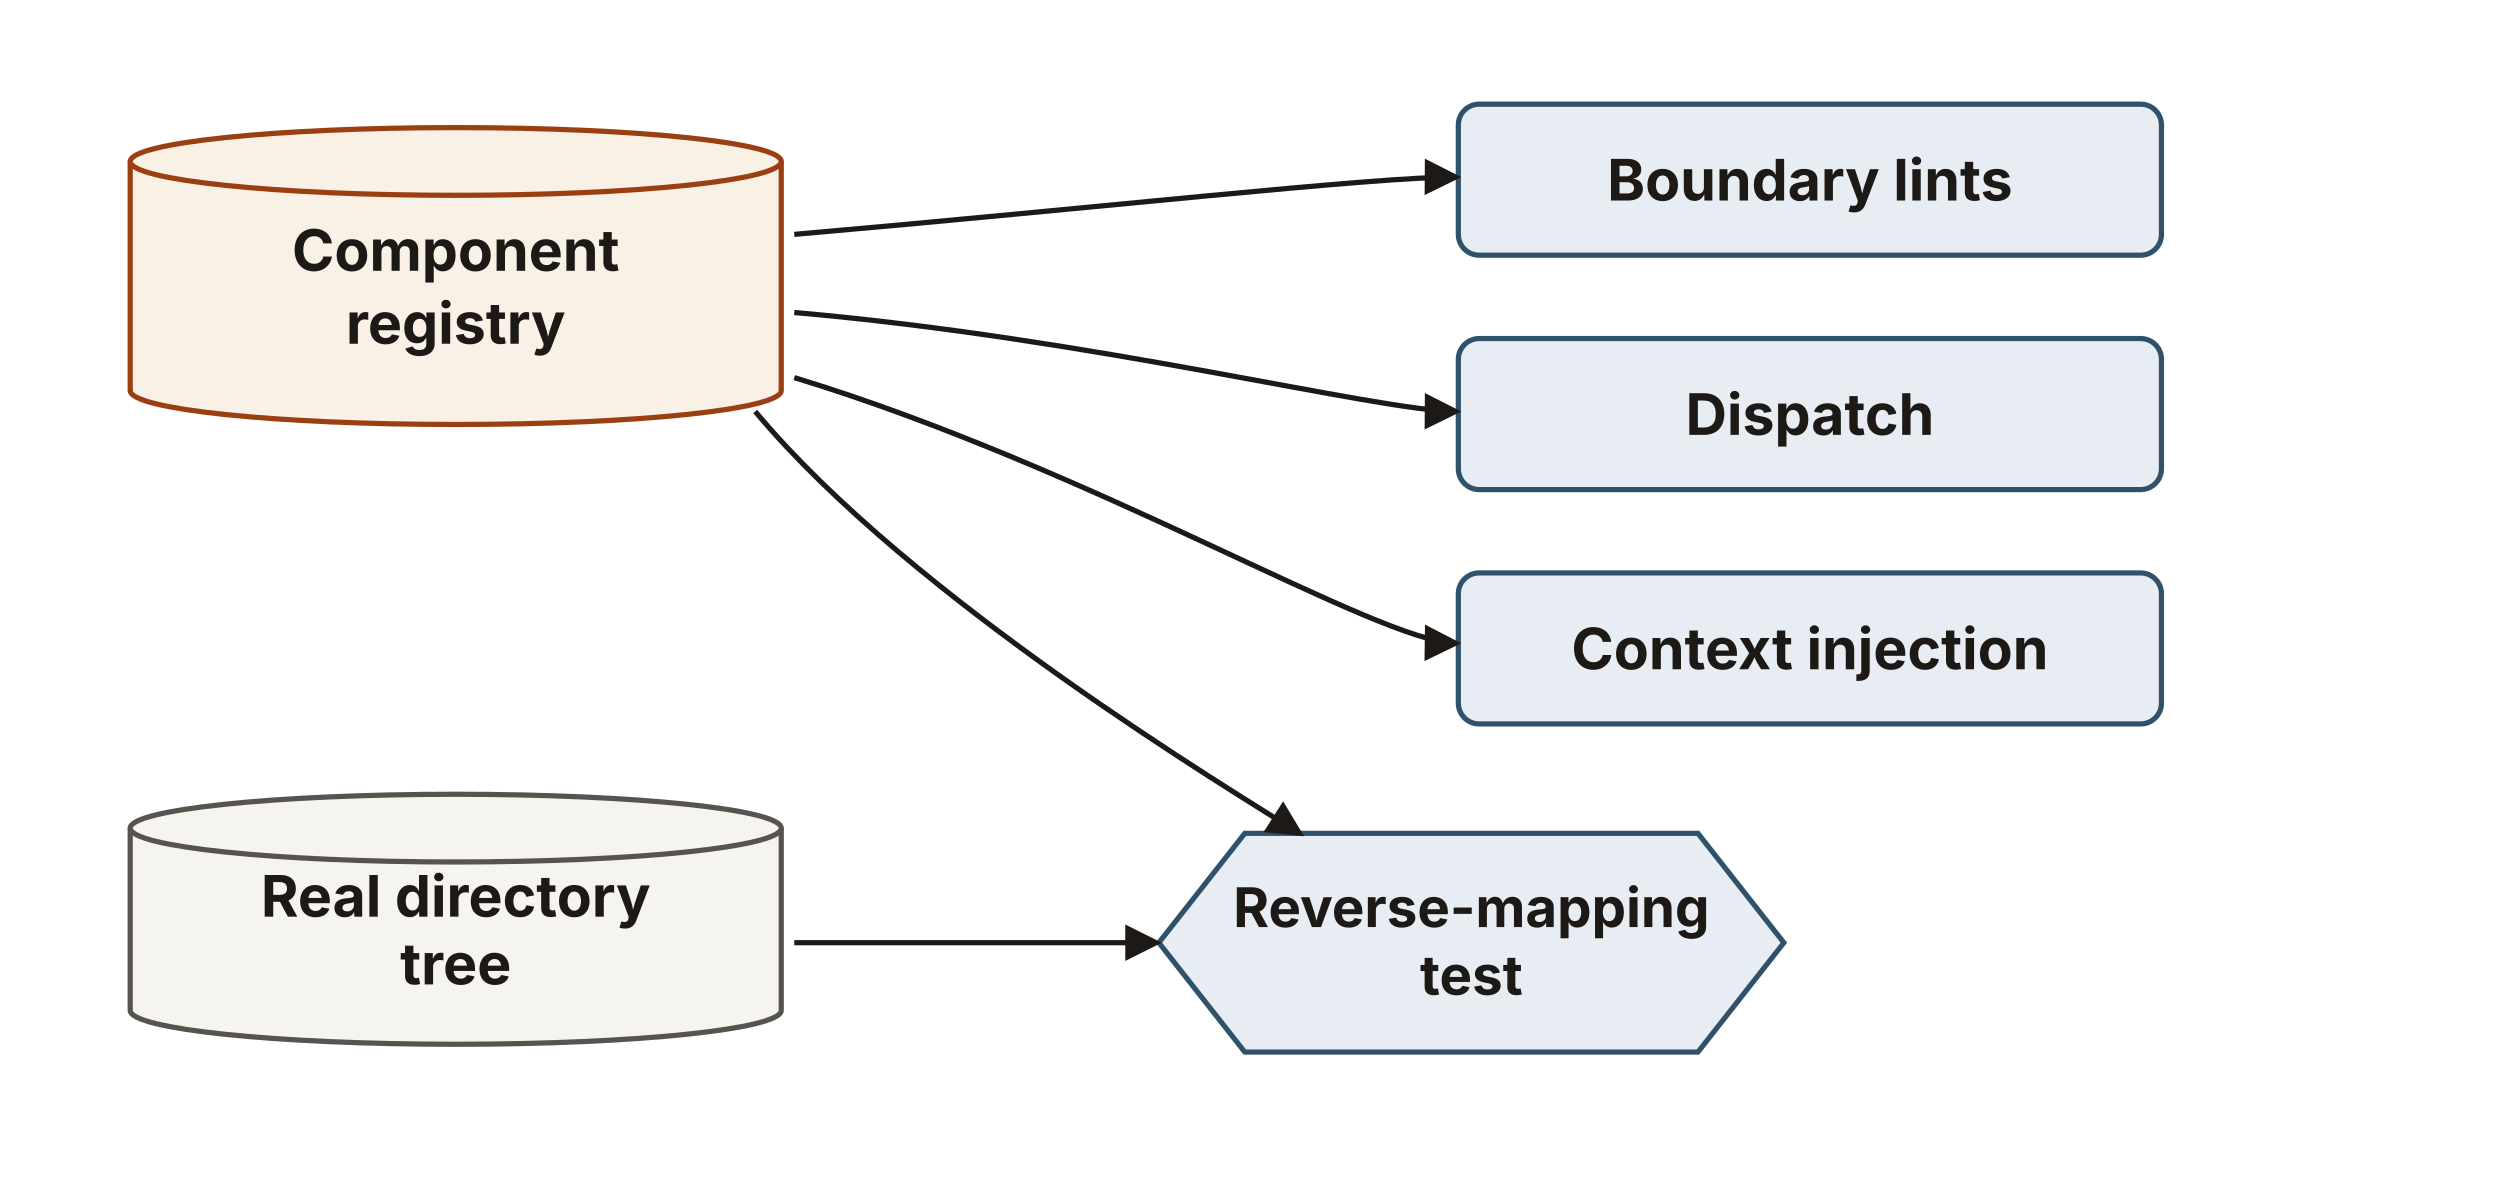
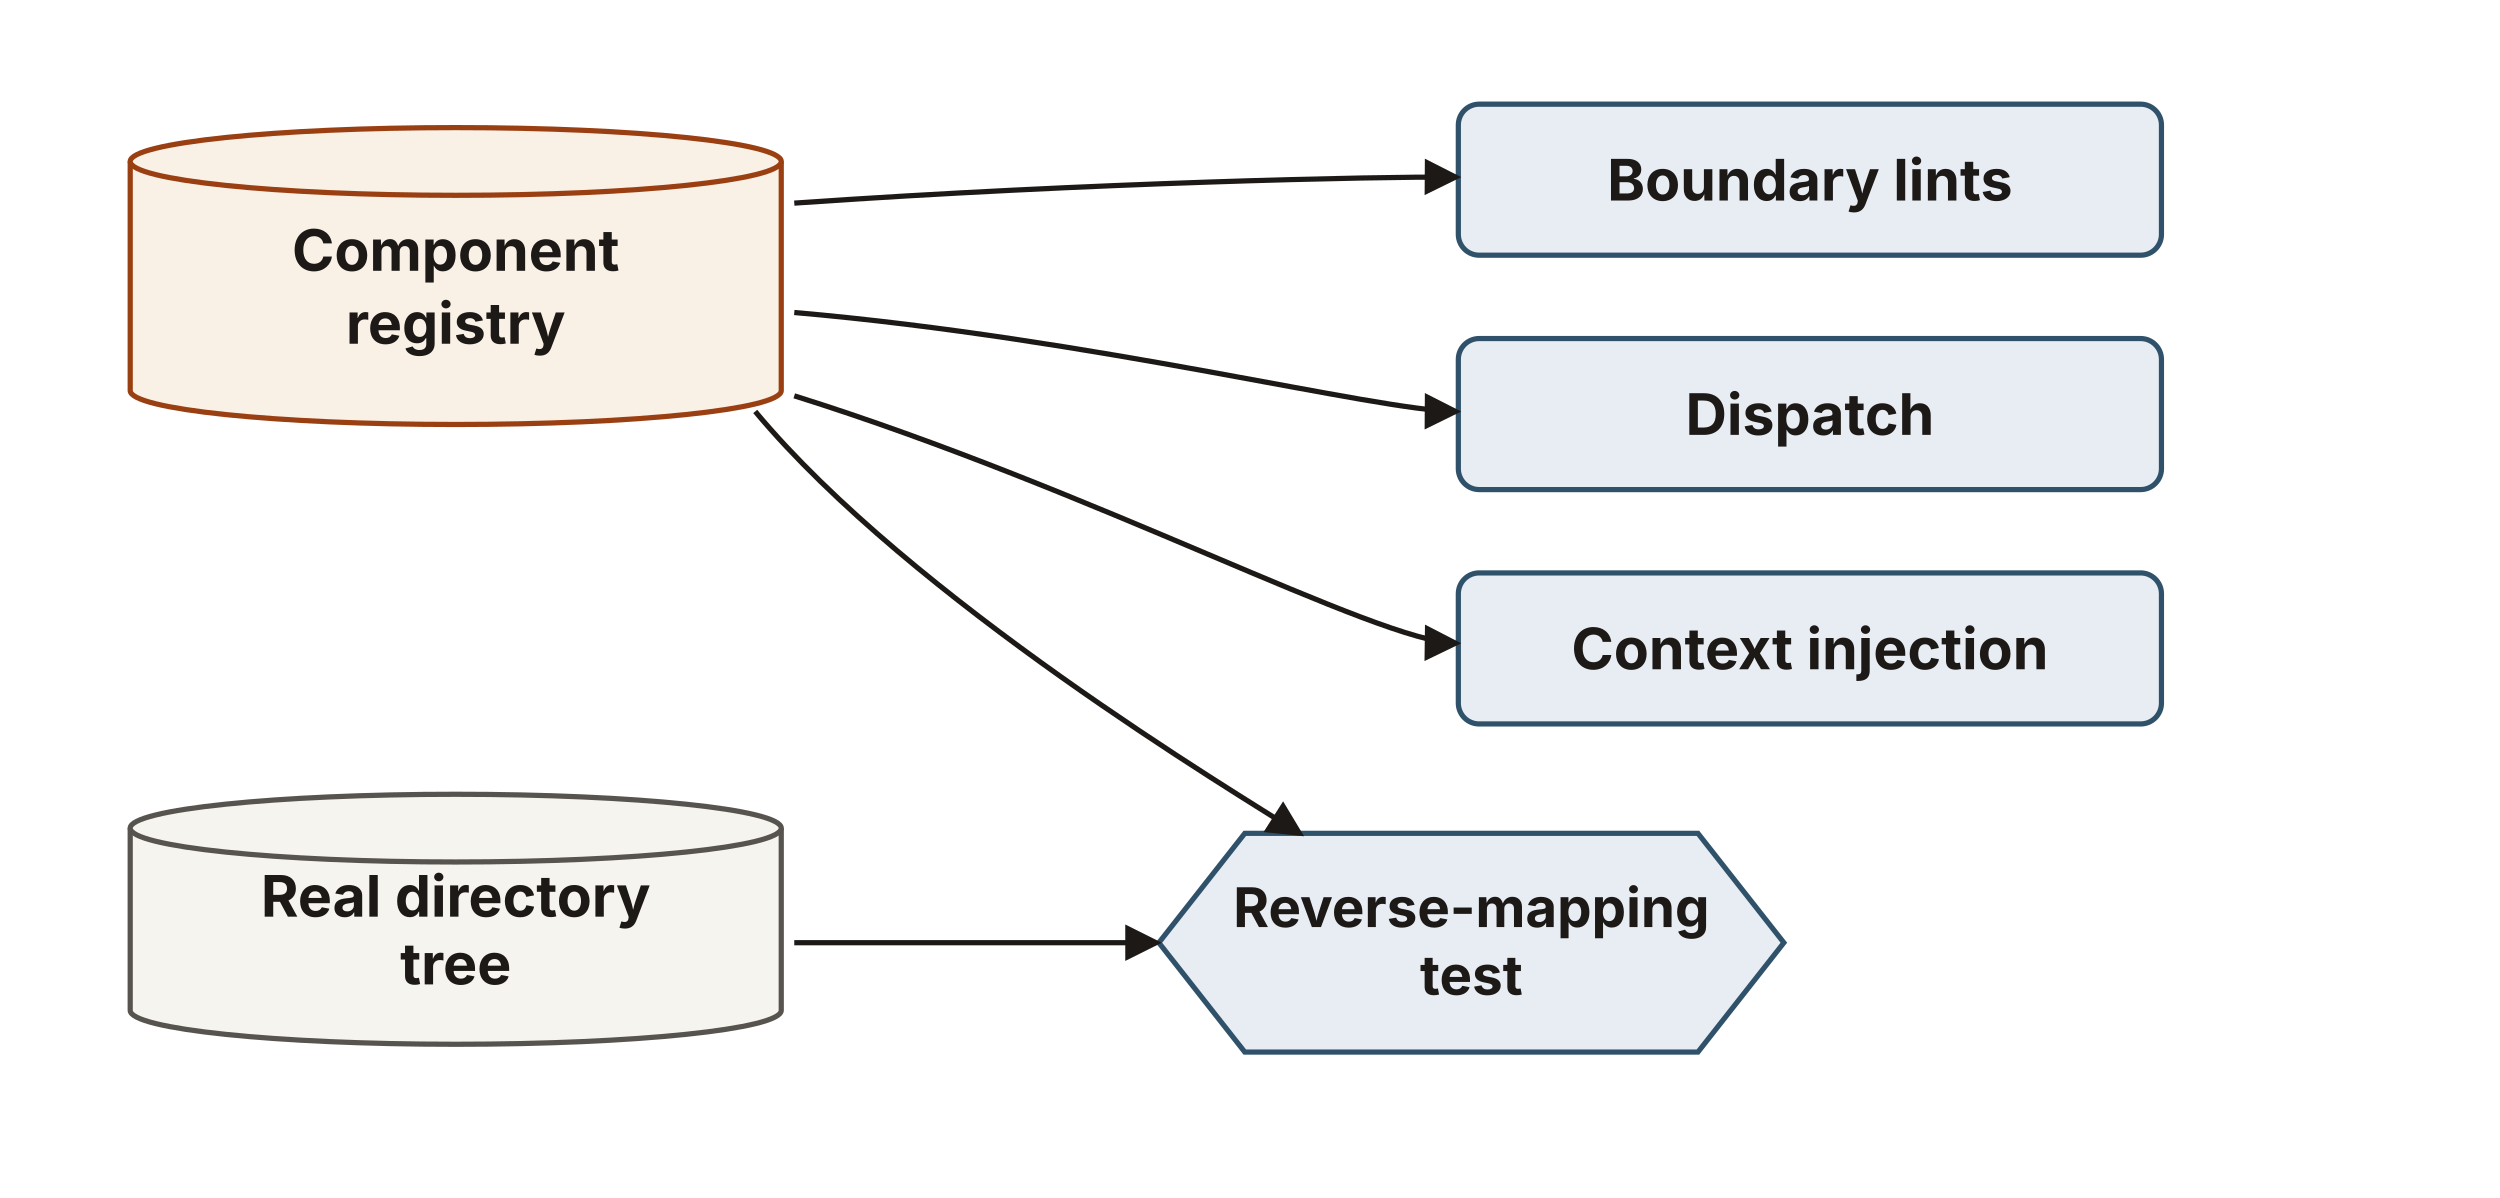
<svg xmlns="http://www.w3.org/2000/svg" viewBox="0 0 960 460" width="960" height="460" role="group" aria-labelledby="cmTitle cmDesc" font-family="'Source Sans 3', -apple-system, 'Segoe UI', sans-serif">
  <defs>
    <marker id="cm-ah" viewBox="0 0 10 10" refX="8.5" refY="5" markerWidth="7" markerHeight="7" orient="auto-start-reverse">
      <path d="M0,0 L10,5 L0,10 z" fill="#1c1917" />
    </marker>
  </defs>
  <g>
    <path d="M 50,62 v 88 a 125,13 0 0 0 250,0 v -88" fill="#faf1e6" stroke="#9a3f12" stroke-width="2" />
    <ellipse cx="175" cy="62" rx="125" ry="13" fill="#faf1e6" stroke="#9a3f12" stroke-width="2" />
    <text x="175" y="104" text-anchor="middle" font-size="22" font-weight="700" fill="#1c1917">Component</text>
    <text x="175" y="132" text-anchor="middle" font-size="22" font-weight="700" fill="#1c1917">registry</text>
  </g>
  <g>
    <rect x="560" y="40" width="270" height="58" rx="8" fill="#e7edf3" stroke="#2f5169" stroke-width="2" />
    <text x="695" y="77" text-anchor="middle" font-size="22" font-weight="700" fill="#1c1917">Boundary lints</text>
    <rect x="560" y="130" width="270" height="58" rx="8" fill="#e7edf3" stroke="#2f5169" stroke-width="2" />
    <text x="695" y="167" text-anchor="middle" font-size="22" font-weight="700" fill="#1c1917">Dispatch</text>
    <rect x="560" y="220" width="270" height="58" rx="8" fill="#e7edf3" stroke="#2f5169" stroke-width="2" />
    <text x="695" y="257" text-anchor="middle" font-size="22" font-weight="700" fill="#1c1917">Context injection</text>
  </g>
  <g stroke="#1c1917" stroke-width="2" fill="none">
-     <path d="M305,90 C420,80 529,67.8 559,68" marker-end="url(#cm-ah)" />
+     <path d="M305,78 C420,70 529,67.8 559,68" marker-end="url(#cm-ah)" />
    <path d="M305,120 C420,130 529,157.8 559,158" marker-end="url(#cm-ah)" />
-     <path d="M305,145 C420,180 529,246.6 559,247" marker-end="url(#cm-ah)" />
+     <path d="M305,152 C420,188 529,246.6 559,247" marker-end="url(#cm-ah)" />
  </g>
  <g>
    <path d="M 50,318 v 70 a 125,13 0 0 0 250,0 v -70" fill="#f6f4ef" stroke="#57534e" stroke-width="2" />
    <ellipse cx="175" cy="318" rx="125" ry="13" fill="#f6f4ef" stroke="#57534e" stroke-width="2" />
    <text x="175" y="352" text-anchor="middle" font-size="22" font-weight="700" fill="#1c1917">Real directory</text>
    <text x="175" y="378" text-anchor="middle" font-size="22" font-weight="700" fill="#1c1917">tree</text>
  </g>
  <polygon points="445,362 478,320 652,320 685,362 652,404 478,404" fill="#e7edf3" stroke="#2f5169" stroke-width="2" />
  <text x="565" y="356" text-anchor="middle" font-size="21" font-weight="700" fill="#1c1917">Reverse-mapping</text>
  <text x="565" y="382" text-anchor="middle" font-size="21" font-weight="700" fill="#1c1917">test</text>
  <path d="M290,158 C350,230 473.7,303.9 499,320" fill="none" stroke="#1c1917" stroke-width="2" marker-end="url(#cm-ah)" />
  <line x1="305" y1="362" x2="444" y2="362" stroke="#1c1917" stroke-width="2" marker-end="url(#cm-ah)" />
</svg>
